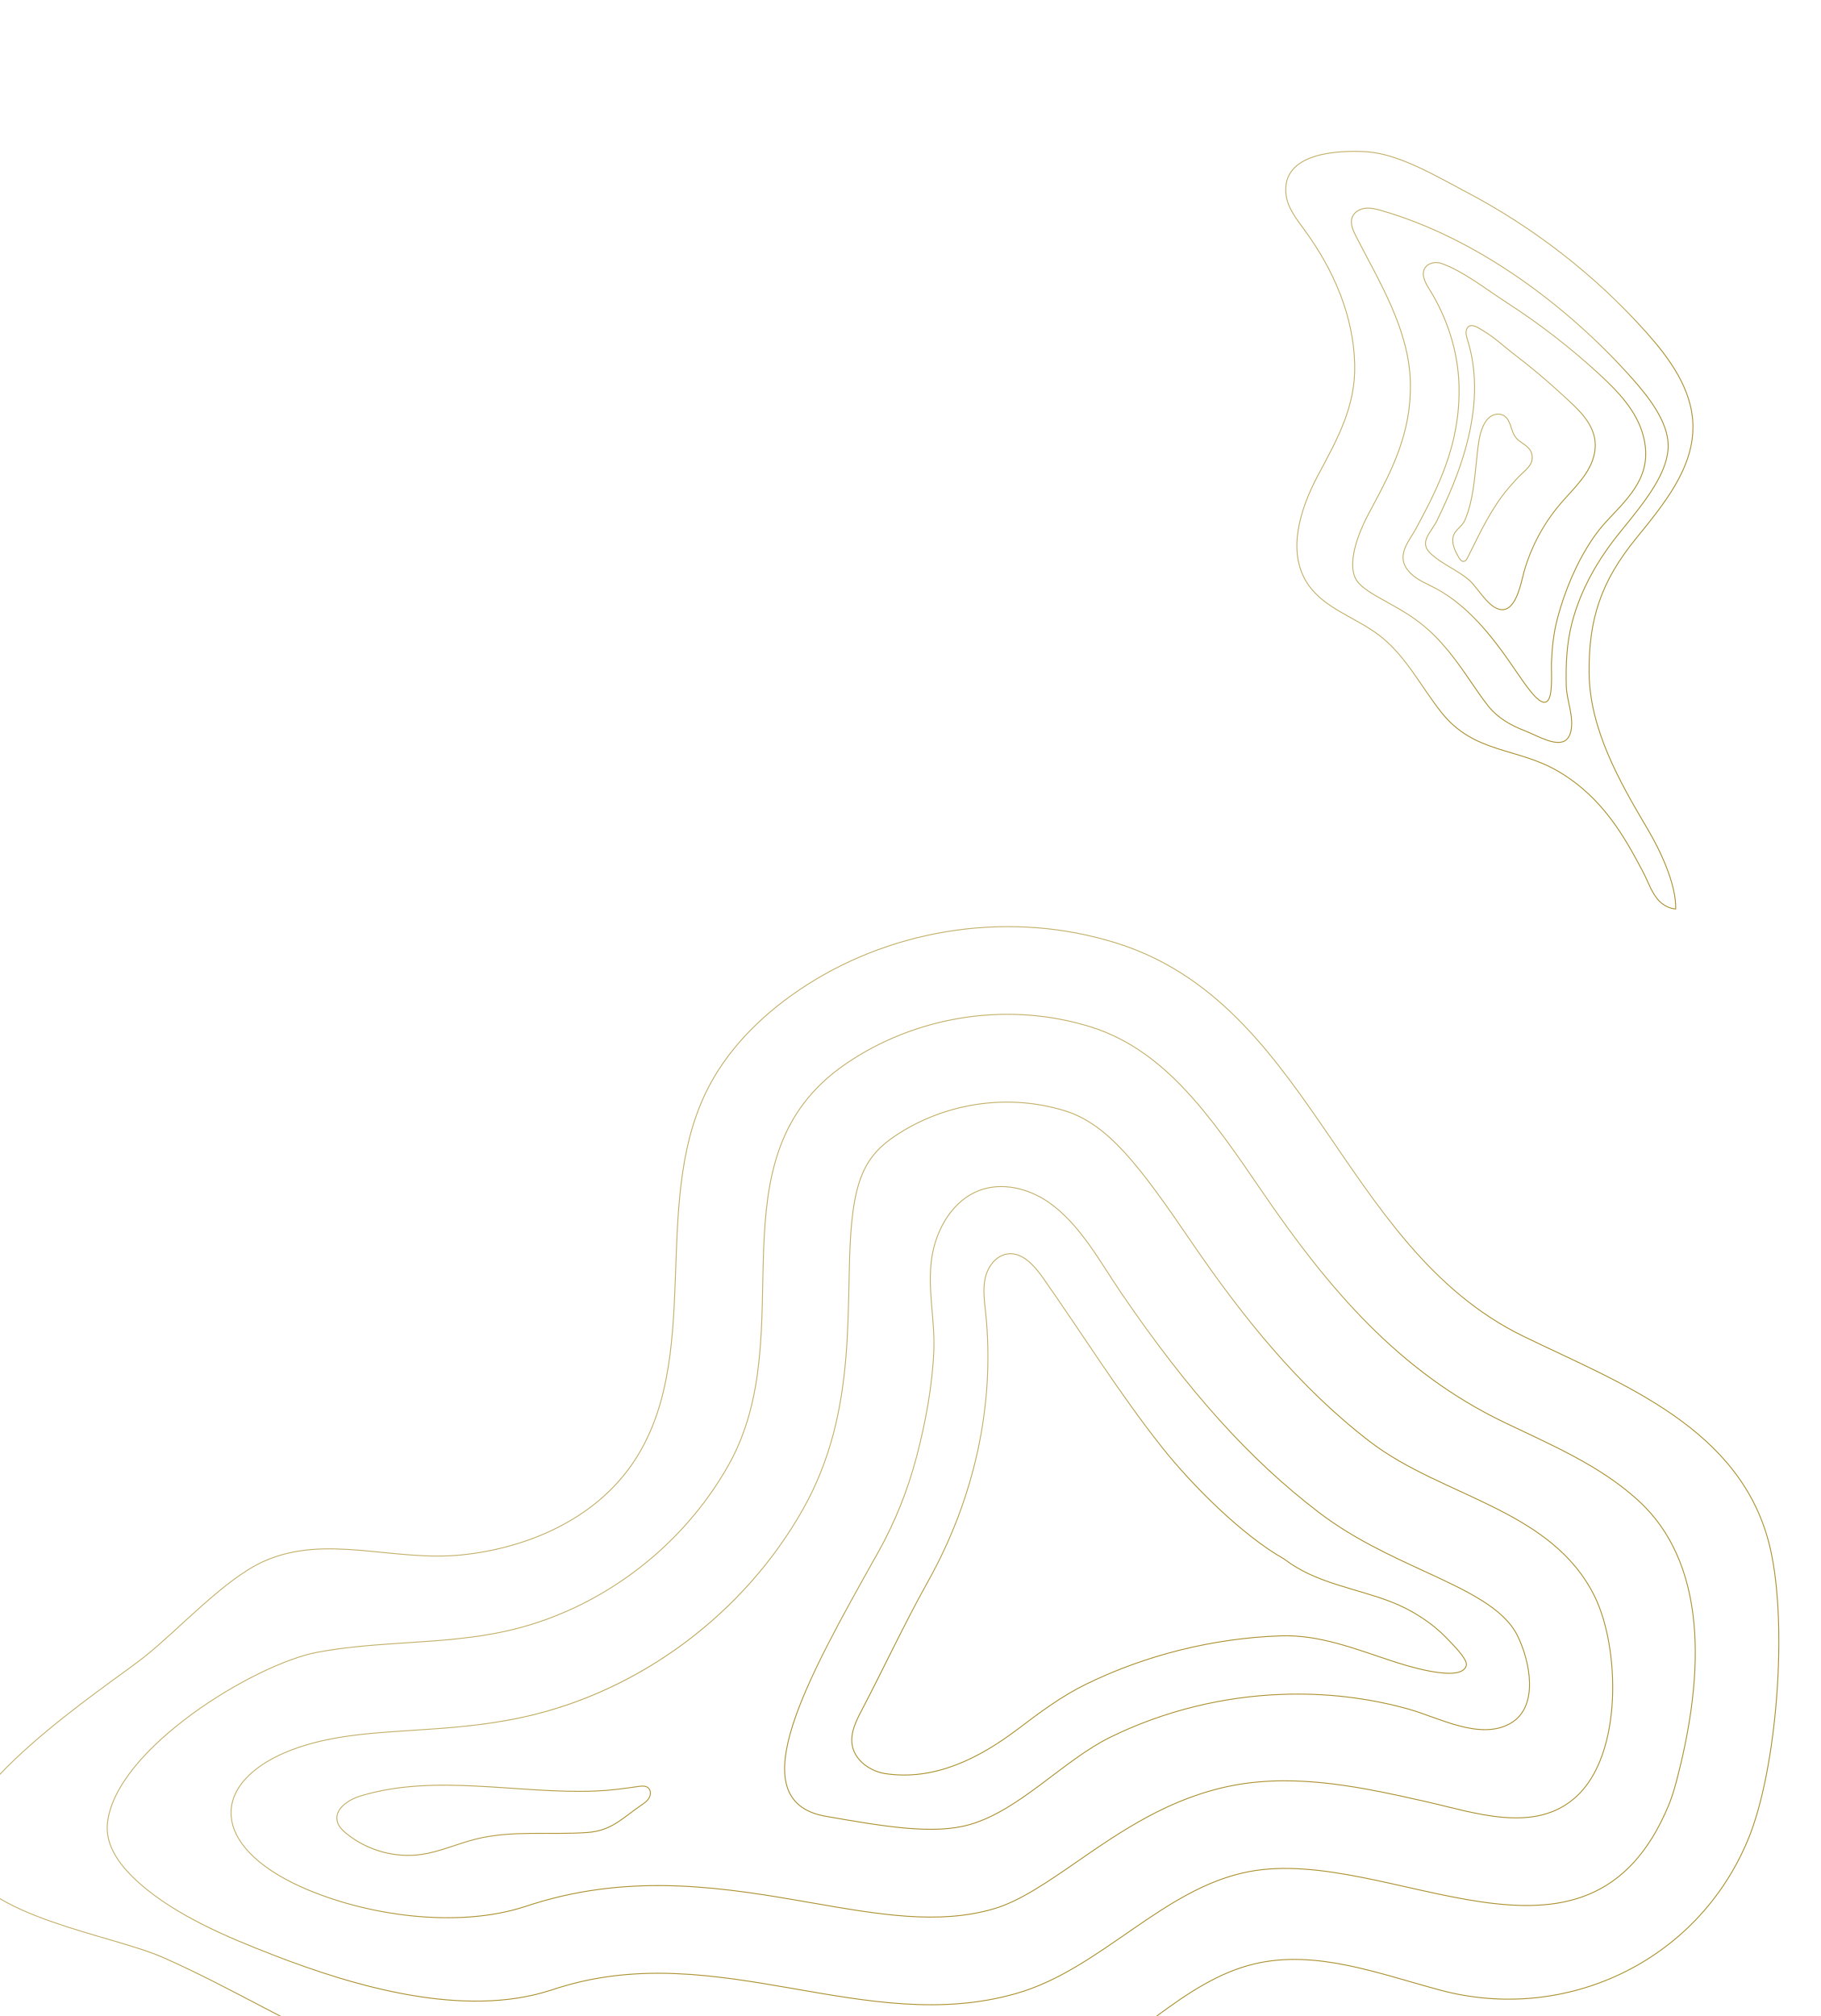
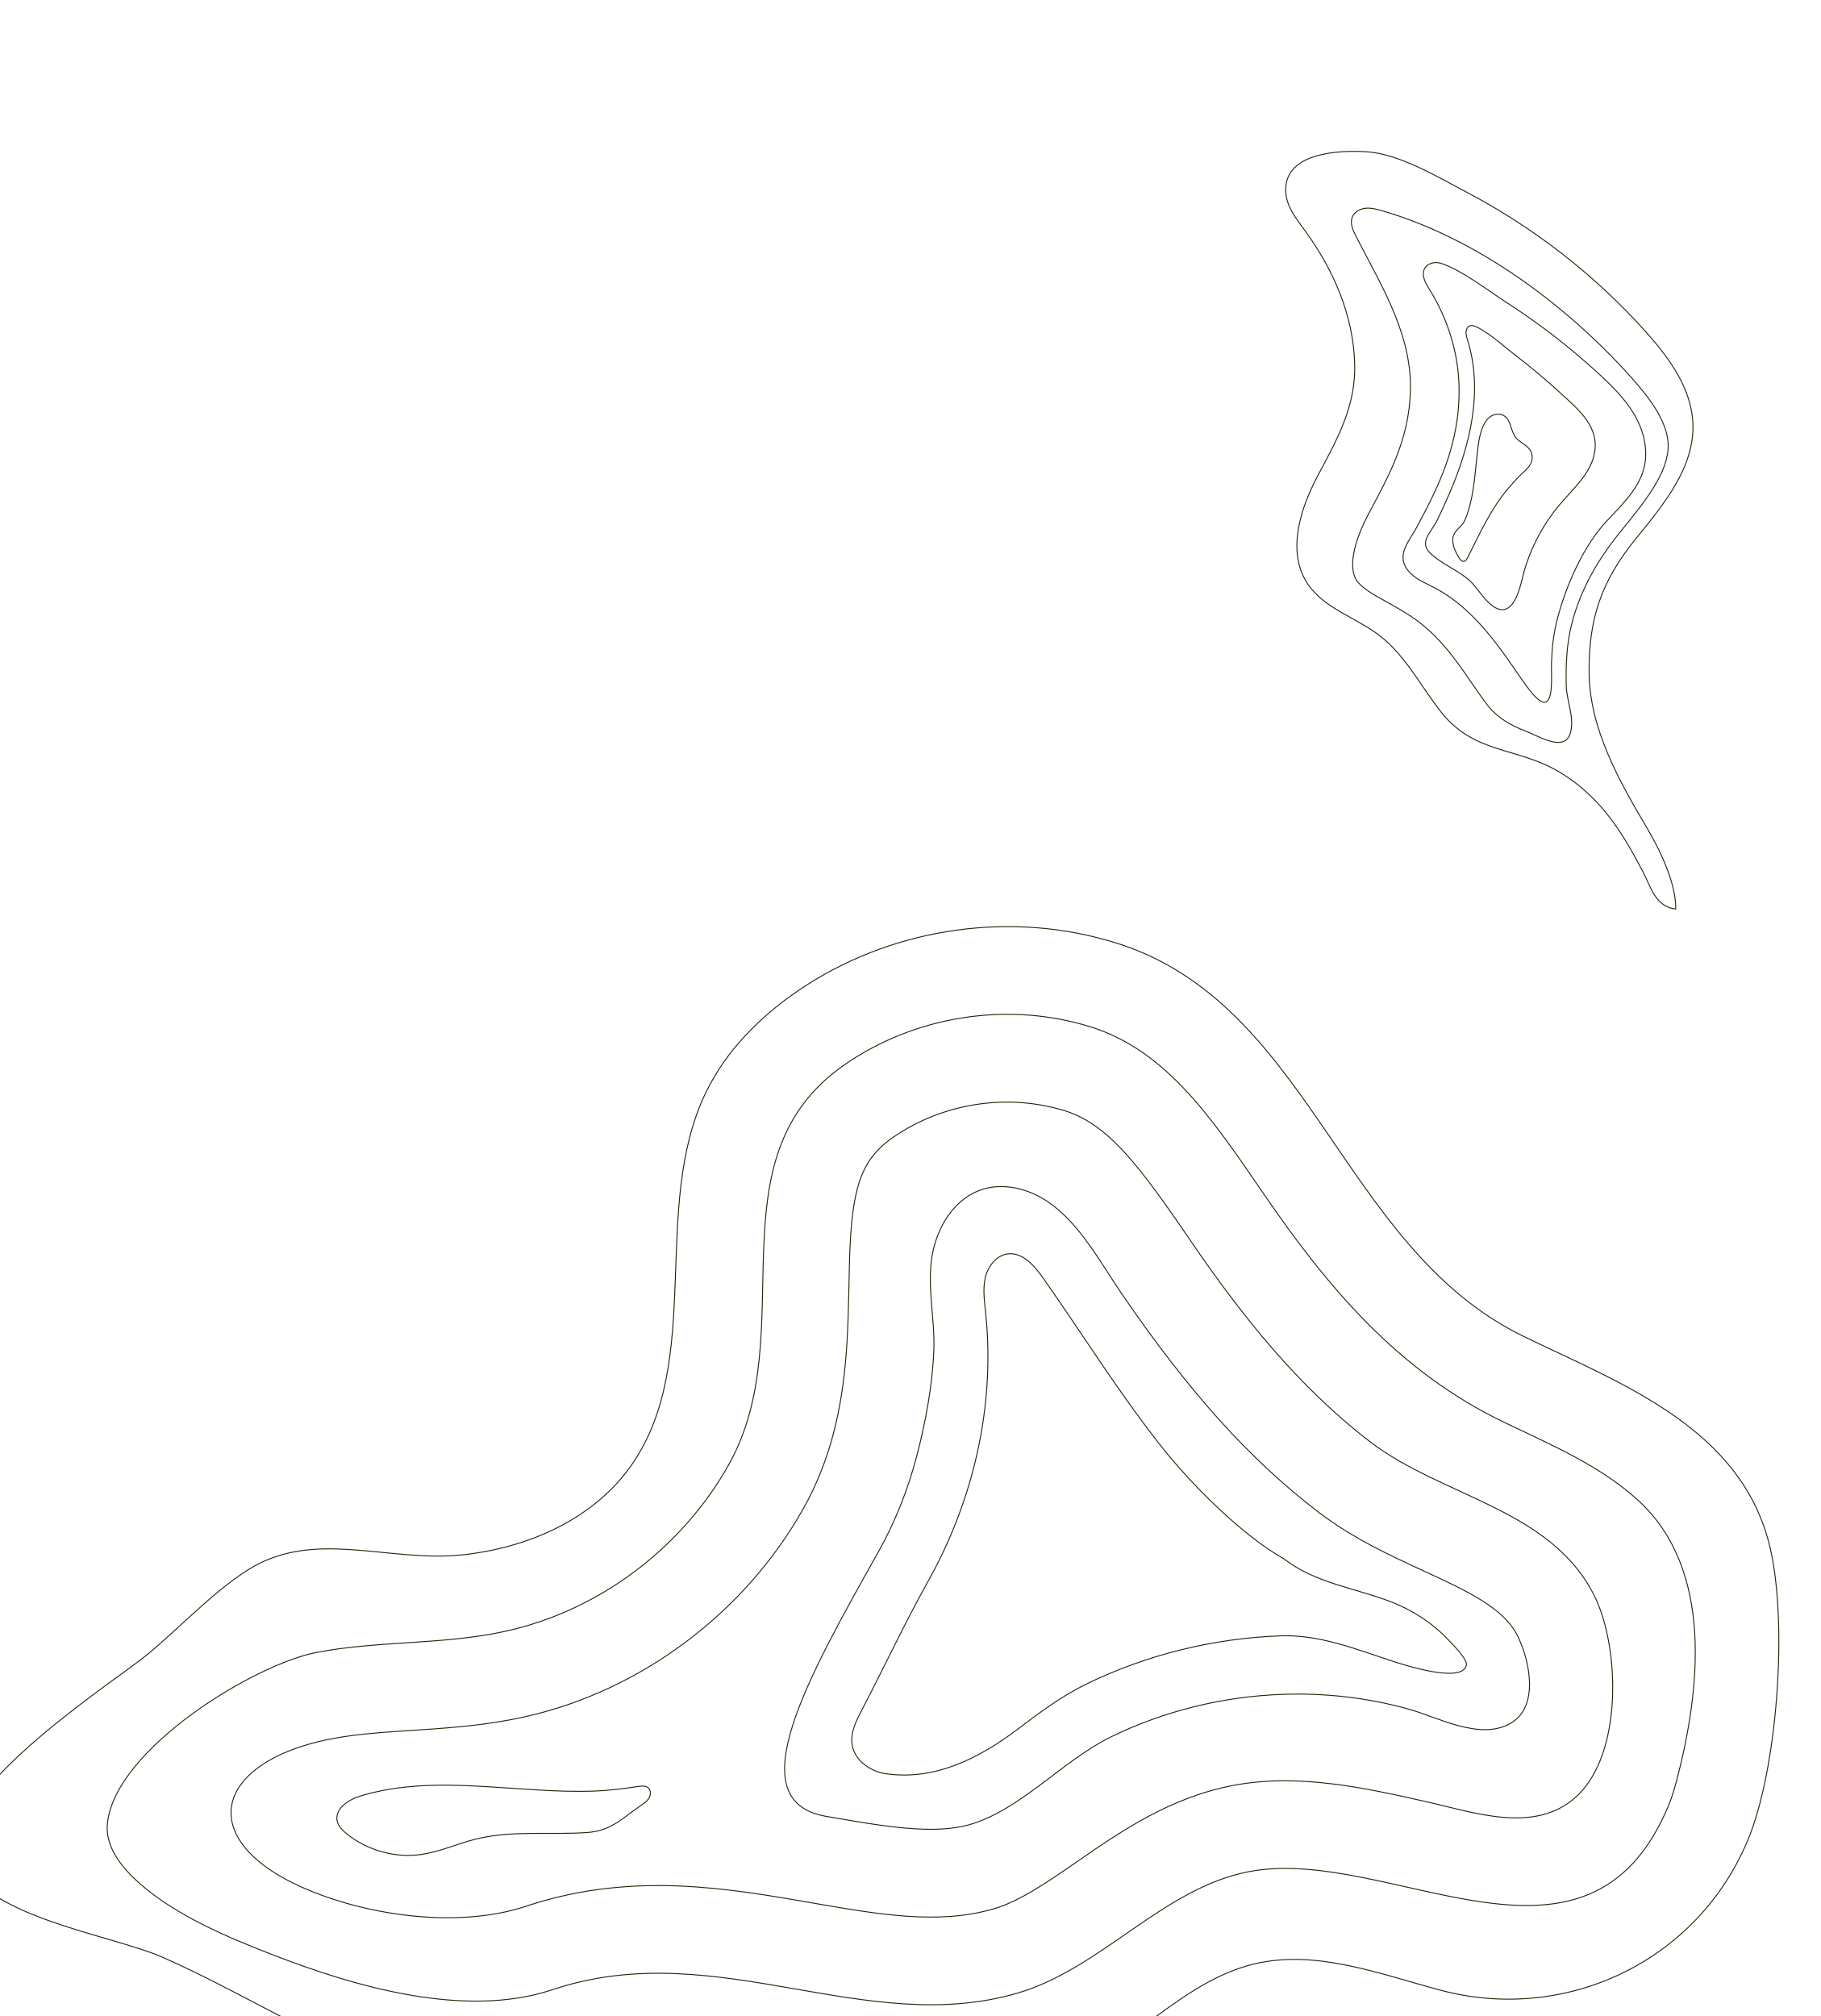
- <svg xmlns="http://www.w3.org/2000/svg" xmlns:xlink="http://www.w3.org/1999/xlink" width="1933.019" height="2141.039" viewBox="0 0 1933.019 2141.039" fill="none" version="1.1" id="svg39">
+ <svg xmlns="http://www.w3.org/2000/svg" width="1933.019" height="2141.039" viewBox="0 0 1933.019 2141.039" fill="none" version="1.1" id="svg39">
  <defs id="defs37">
    <linearGradient id="paint0_linear" x1="200.571" y1="442.075" x2="243.769" y2="282.393" gradientUnits="userSpaceOnUse" gradientTransform="translate(1437.635,63.22878)">
      <stop stop-color="#FDEAAD" stop-opacity="0.3" id="stop12" />
      <stop offset="1" stop-color="#FDEAAD" stop-opacity="0.8" id="stop14" />
    </linearGradient>
    <linearGradient id="paint1_linear" x1="200.571" y1="442.075" x2="243.769" y2="282.393" gradientUnits="userSpaceOnUse" gradientTransform="translate(1437.635,63.22878)">
      <stop stop-color="#FDEAAD" stop-opacity="0.3" id="stop17" />
      <stop offset="1" stop-color="#FDEAAD" stop-opacity="0.8" id="stop19" />
    </linearGradient>
    <linearGradient id="paint2_linear" x1="200.571" y1="442.075" x2="243.769" y2="282.393" gradientUnits="userSpaceOnUse" gradientTransform="translate(1437.635,63.22878)">
      <stop stop-color="#FDEAAD" stop-opacity="0.3" id="stop22" />
      <stop offset="1" stop-color="#FDEAAD" stop-opacity="0.8" id="stop24" />
    </linearGradient>
    <linearGradient id="paint3_linear" x1="200.571" y1="442.075" x2="243.769" y2="282.393" gradientUnits="userSpaceOnUse" gradientTransform="translate(1437.635,63.22878)">
      <stop stop-color="#FDEAAD" stop-opacity="0.3" id="stop27" />
      <stop offset="1" stop-color="#FDEAAD" stop-opacity="0.8" id="stop29" />
    </linearGradient>
    <linearGradient id="paint4_linear" x1="200.571" y1="442.075" x2="243.769" y2="282.393" gradientUnits="userSpaceOnUse" gradientTransform="translate(1437.635,63.22878)">
      <stop stop-color="#FDEAAD" stop-opacity="0.3" id="stop32" />
      <stop offset="1" stop-color="#FDEAAD" stop-opacity="0.8" id="stop34" />
    </linearGradient>
    <linearGradient id="paint0_linear-3" x1="525.905" y1="861.042" x2="612.183" y2="1007.74" gradientUnits="userSpaceOnUse">
      <stop stop-color="#FDEAAD" stop-opacity="0.3" id="stop14-9" />
      <stop offset="1" stop-color="#FDEAAD" stop-opacity="0.8" id="stop16" />
    </linearGradient>
    <linearGradient id="paint0_linear-7" x1="525.905" y1="860.64" x2="612.183" y2="1007.34" gradientUnits="userSpaceOnUse">
      <stop stop-color="#997800" stop-opacity="0.58" id="stop14-1" />
      <stop offset="1" stop-color="#997800" stop-opacity="0.8" id="stop16-8" />
    </linearGradient>
-     <linearGradient xlink:href="#paint0_linear-7" id="linearGradient80" gradientUnits="userSpaceOnUse" x1="525.905" y1="860.64" x2="612.183" y2="1007.34" gradientTransform="translate(-43.99115,983.0936)" />
-     <linearGradient xlink:href="#paint0_linear-7" id="linearGradient82" gradientUnits="userSpaceOnUse" x1="525.905" y1="860.64" x2="612.183" y2="1007.34" gradientTransform="translate(-43.99115,983.0936)" />
-     <linearGradient xlink:href="#paint0_linear-7" id="linearGradient84" gradientUnits="userSpaceOnUse" x1="525.905" y1="860.64" x2="612.183" y2="1007.34" gradientTransform="translate(-43.99115,983.0936)" />
-     <linearGradient xlink:href="#paint0_linear-7" id="linearGradient86" gradientUnits="userSpaceOnUse" x1="525.905" y1="860.64" x2="612.183" y2="1007.34" gradientTransform="translate(-43.99115,983.0936)" />
-     <linearGradient xlink:href="#paint0_linear-7" id="linearGradient88" gradientUnits="userSpaceOnUse" x1="525.905" y1="860.64" x2="612.183" y2="1007.34" gradientTransform="translate(-43.99115,983.0936)" />
-     <linearGradient xlink:href="#paint0_linear-7" id="linearGradient90" gradientUnits="userSpaceOnUse" x1="525.905" y1="860.64" x2="612.183" y2="1007.34" gradientTransform="translate(-43.99115,983.0936)" />
    <linearGradient id="paint0_linear-5" x1="118.13" y1="560.199" x2="174.099" y2="592.962" gradientUnits="userSpaceOnUse">
      <stop stop-color="#997800" stop-opacity="0.58" id="stop12-0" />
      <stop offset="1" stop-color="#997800" stop-opacity="0.8" id="stop14-7" />
    </linearGradient>
-     <linearGradient xlink:href="#paint0_linear-5" id="linearGradient132" gradientUnits="userSpaceOnUse" x1="118.13" y1="560.199" x2="174.099" y2="592.962" gradientTransform="translate(1364.725,159.4788)" />
-     <linearGradient xlink:href="#paint0_linear-5" id="linearGradient134" gradientUnits="userSpaceOnUse" x1="118.13" y1="560.199" x2="174.099" y2="592.962" gradientTransform="translate(1364.725,159.4788)" />
-     <linearGradient xlink:href="#paint0_linear-5" id="linearGradient136" gradientUnits="userSpaceOnUse" x1="118.13" y1="560.199" x2="174.099" y2="592.962" gradientTransform="translate(1364.725,159.4788)" />
-     <linearGradient xlink:href="#paint0_linear-5" id="linearGradient138" gradientUnits="userSpaceOnUse" x1="118.13" y1="560.199" x2="174.099" y2="592.962" gradientTransform="translate(1364.725,159.4788)" />
-     <linearGradient xlink:href="#paint0_linear-5" id="linearGradient140" gradientUnits="userSpaceOnUse" x1="118.13" y1="560.199" x2="174.099" y2="592.962" gradientTransform="translate(1364.725,159.4788)" />
  </defs>
-   <path d="m 613.31,2202.394 c 2.203,-0.69 4.362,-1.45 6.565,-2.14 79.073,-24.83 145.187,-29 227.461,-10.55 92.423,20.7 190.763,50.87 278.913,15.77 73.99,-29.5 128.47,-101.33 205.79,-119.75 65.65,-15.63 132.92,10.64 198.15,28.04 131.22,34.89 271.69,-29.25 326.04,-159.873 30.78,-73.98 42.53,-227.098 23.75,-309.127 -29.38,-128.424 -158.84,-175.254 -262.23,-225.592 -196.8,-95.832 -226.33,-361.699 -443.1,-420.823 -109.87,-30.997 -232.658,-10.75 -327.349,53.973 -40.299,27.558 -76.148,63.409 -97.614,107.752 -59.241,122.08 -1.584,284.217 -78.75,395.422 -40.502,58.33 -111.2,88.794 -180.99,95.888 -72.519,7.378 -143.896,-22.709 -209.646,6.724 -42.109,18.827 -90.109,72.279 -127.002,101.539 -39.428,31.206 -218.038,146.856 -194.089,213.819 22.437,62.628 158.456,80.928 213.937,105.398 148.38,65.44 280.616,175.65 440.164,123.53 z" stroke="url(#paint0_linear)" stroke-miterlimit="10" id="path2-7" style="stroke:url(#linearGradient80)" />
-   <path d="m 114.114,1936.109 c 8.511,-78.897 156.224,-168.866 222.892,-181.38 65.807,-12.363 133.938,-7.874 199.378,-22.203 98.754,-21.59 187.336,-87.592 237.444,-176.896 79.511,-141.714 -22.032,-325.797 124.487,-425.873 73.034,-49.907 167.214,-65.407 251.914,-41.532 l 0.71,0.193 c 84.01,22.913 133.42,95.148 190.57,178.824 69.15,101.174 144.13,189.585 255.46,243.119 49.96,24.054 102.22,45.9 143.22,83.598 79.69,73.413 65.52,201.158 40.12,297.652 -3.37,12.789 -6.44,21.091 -8.36,25.777 -86.54,207.756 -296.49,41.861 -445.58,70.316 -91.47,17.46 -157.09,103.5 -246.64,129.27 -161.216,46.45 -316.95,-59.22 -486.808,-5.86 -2.486,0.8 -5.09,1.57 -7.725,2.46 -92.486,30.18 -208.952,-3.84 -295.901,-37.65 -47.688,-18.55 -101.764,-41.15 -140.912,-75.57 -27.08,-23.864 -36.323,-44.92 -34.269,-64.245 z" stroke="url(#paint1_linear)" stroke-miterlimit="10" id="path4-7" style="stroke:url(#linearGradient82)" />
-   <path d="m 245.492,1929.08 c -2.929,-35.68 35.483,-69.029 108.078,-82.695 25.797,-4.869 53.898,-6.729 83.659,-8.652 38.002,-2.506 77.218,-5.067 118.319,-14.065 123.686,-27.017 234.98,-109.928 297.723,-221.786 13.564,-24.166 24.254,-50.855 31.746,-79.316 14.431,-54.822 15.502,-109.297 16.509,-157.29 0.743,-38.347 1.494,-74.567 8.844,-102.489 6.591,-25.039 17.845,-41.147 38.87,-55.492 51.159,-34.958 117.149,-45.855 176.489,-29.091 l 1.47,0.402 c 49.28,13.442 83.32,60.311 139.15,142.019 53.51,78.306 113.6,153.195 188.91,210.807 76.69,58.63 192.21,71.026 238.1,163.859 26.64,53.86 30.35,167.69 -19.67,212.996 -43.9,39.77 -107.53,16.751 -160.08,4.927 -63.06,-14.174 -134.58,-30.27 -204.08,-17.05 -67.2,12.822 -119.48,48.952 -165.52,80.8 -31.52,21.78 -61.26,42.37 -89.15,50.4 -58.53,16.86 -121.002,6 -193.381,-6.6 -87.849,-15.27 -187.42,-32.58 -295.484,1.33 -2.62,0.83 -5.522,1.78 -8.559,2.75 -71.841,23.53 -169.78,9.62 -237.626,-20.92 -48.345,-21.809 -72.216,-48.979 -74.317,-74.844 z" stroke="url(#paint2_linear)" stroke-miterlimit="10" id="path6-9" style="stroke:url(#linearGradient84)" />
-   <path d="m 932.788,1648.091 c 17.485,-31.142 31.141,-65.259 40.661,-101.406 9.46,-35.967 16.75,-75.425 18.22,-112.674 1.3,-32.532 -7.19,-66.06 -2.08,-98.904 4.73,-30.243 22.32,-60.327 50.57,-70.9 24.1,-9 51.94,-2.179 73.22,12.506 33.49,23.036 55.12,64.009 77.78,97.22 71.48,104.576 135.98,176.163 209.09,232.078 35.91,27.495 75.76,45.828 110.92,62.046 45.92,21.151 85.59,39.436 100.29,69.058 13.09,26.353 23.48,75.459 -7.46,93.149 -32.36,18.525 -76.72,-6.444 -108.28,-15.183 -43.5,-12.122 -88.72,-17.248 -133.76,-15.63 -63,2.188 -125.67,17.529 -182.53,45.333 -50.26,24.585 -96.12,77.591 -149.57,92.938 -38.63,11.151 -91.671,1.897 -153.052,-8.796 -93.014,-16.295 -19.487,-146.32 55.981,-280.835 z" stroke="url(#paint3_linear)" stroke-miterlimit="10" id="path8-8" style="stroke:url(#linearGradient86)" />
-   <path d="m 905.98,1857.467 c -0.494,-1.486 -0.853,-3 -1.079,-4.542 -1.965,-12.699 4.134,-25.065 10.081,-36.379 23.445,-44.898 44.977,-91.155 69.547,-135.294 l 1.22,-2.241 c 48.27,-86.395 71.4,-186.53 60.86,-285.684 -1.28,-12.19 -3.06,-24.645 -0.24,-36.554 2.82,-11.909 11.52,-23.372 23.47,-25.069 16.01,-2.261 28.82,12.688 38.19,26.055 41.78,59.47 80.91,122.529 125.98,179.356 31.97,40.32 84.89,93.239 129.59,118.56 34.08,26.092 75.1,30.588 113.81,45.584 22.24,8.641 43.49,22.226 60.05,39.741 4.1,4.337 21.32,21.005 19.69,27.702 -4.97,19.819 -68.25,-1.174 -80.06,-5.038 -38.19,-12.606 -76.27,-27.818 -117.16,-26.356 -71.68,2.523 -143.22,20.337 -206.82,51.45 -26.48,12.985 -49.73,30.519 -72.23,47.553 -40.63,30.748 -88.21,55.227 -140.84,47.307 -14.736,-2.346 -29.498,-12.035 -34.059,-26.151 z" stroke="url(#paint4_linear)" stroke-miterlimit="10" id="path10-0" style="stroke:url(#linearGradient88)" />
-   <path d="m 447.87,1969.413 c 19.591,-2.894 37.943,-11.403 57.21,-16.188 38.565,-9.689 79.084,-4.236 118.69,-7.077 25.495,-1.799 37.103,-15.173 56.542,-28.534 3.235,-2.207 6.662,-4.425 8.747,-7.783 2.084,-3.357 2.373,-8.298 -0.529,-10.956 -2.74,-2.549 -6.952,-2.153 -10.632,-1.612 -15.258,2.274 -30.184,4.252 -45.636,4.864 -83.302,3.215 -168.98,-18.867 -248.956,5.077 -13.093,3.894 -28.569,13.96 -25.092,27.394 1.349,5.195 5.413,9.199 9.517,12.571 22.217,18.095 51.999,26.411 80.139,22.244 z" stroke="url(#paint5_linear)" stroke-miterlimit="10" id="path12" style="stroke:url(#linearGradient90)" />
-   <path d="m 1779.521,965.354 c -6.051,-0.417 -12.209,-3.335 -16.828,-7.776 -8.671,-8.322 -12.426,-21.292 -17.944,-31.671 -18.443,-34.685 -41.372,-77.781 -88.994,-106.153 -44.469,-26.487 -89.904,-18.72 -125.244,-63.358 -21.717,-27.435 -37.788,-60.132 -65.54,-81.44 -25.031,-19.225 -58.653,-28.54 -76.202,-54.722 -22.579,-33.739 -8.342,-79.359 10.728,-115.192 20.573,-38.619 40.234,-73.165 39.103,-118.187 -1.301,-51.921 -22.505,-100.245 -52.731,-141.81 -8.732,-12.031 -18.758,-24.256 -20.265,-39.058 -4.557,-44.04 55.549,-46.586 85.058,-44.861 34.983,2.079 75.331,26.449 105.801,42.452 72.183,37.864 137.616,88.672 191.919,149.517 24.758,27.757 48.24,60.238 49.396,97.412 1.479,46.399 -31.453,85.711 -60.711,121.729 -36.722,45.233 -50.125,85.103 -49.536,142.557 0.651,59.536 32.08,114.944 61.536,164.687 13.674,23.038 30.954,58.785 30.455,85.874 z" stroke="url(#paint0_linear)" stroke-miterlimit="10" id="path2" style="stroke:url(#linearGradient132)" />
-   <path d="m 1663.676,785.348 c -9.844,9.103 -31.083,-4.121 -44.292,-9.197 -14.795,-5.692 -28.895,-13.606 -38.906,-26.233 -6.068,-7.65 -11.9,-16.174 -18.045,-25.159 -14.444,-21.117 -30.791,-45.034 -54.983,-63.657 -11.575,-8.921 -23.909,-15.731 -34.763,-21.765 -13.66,-7.575 -26.551,-14.755 -31.995,-22.861 -8.714,-13.028 -3.885,-39.697 12.959,-71.344 l 2.849,-5.332 c 20.959,-39.233 42.588,-79.788 41.212,-133.981 -1.427,-56.085 -32.945,-106.417 -57.736,-154.898 -3.321,-6.468 -6.708,-14.081 -3.767,-20.795 2.298,-5.261 8.108,-8.352 13.813,-8.968 5.726,-0.579 11.435,0.872 16.981,2.466 100.852,29.035 196.785,100.36 265.887,177.882 17.556,19.675 37.801,45.491 38.59,70.363 0.947,29.263 -24.417,60.483 -48.941,90.679 l -2.214,2.75 c -23.256,28.63 -41.852,60.742 -51.084,96.64 -5.576,21.678 -6.573,44.126 -5.971,66.443 0.417,15.477 8.287,32.439 4.927,48.114 -0.928,4.13 -2.484,6.995 -4.52,8.853 z" stroke="url(#paint1_linear)" stroke-miterlimit="10" id="path4" style="stroke:url(#linearGradient134)" />
-   <path d="m 1643.359,744.399 c -3.251,3.345 -8.877,1.354 -18.601,-10.946 -5.345,-6.734 -10.784,-14.746 -16.594,-23.233 -23.997,-35.092 -51.141,-70.347 -90.442,-88.865 -9.542,-4.521 -19.451,-9.768 -24.839,-18.892 -8.888,-15.046 4.442,-29.057 11.257,-41.889 21.94,-41.127 46.797,-87.724 45.247,-150.883 -0.888,-35.85 -12.346,-71.837 -31.304,-102.186 -4.259,-6.817 -9.052,-15.248 -5.233,-22.319 3.25,-6.005 11.575,-7.633 18.002,-5.362 23.007,8.07 47.953,27.836 68.604,41.151 35.258,22.712 68.532,48.486 99.395,76.924 19.767,18.208 39.227,38.712 46.127,64.704 10.929,41.07 -13.321,63.767 -38.378,90.377 -25.437,26.976 -43.861,69.68 -53.04,105.154 -3.812,14.802 -5.383,29.992 -5.973,45.259 -0.383,10.567 1.787,34.841 -4.228,41.006 z" stroke="url(#paint2_linear)" stroke-miterlimit="10" id="path6" style="stroke:url(#linearGradient136)" />
-   <path d="m 1599.551,646.684 c -1.403,0.559 -2.896,0.875 -4.544,0.836 -13.532,-0.407 -25.441,-23.029 -34.398,-30.991 -12.731,-11.361 -29.879,-17.376 -41.991,-29.29 -11.99,-11.786 1.316,-21.892 7.333,-34.314 4.619,-9.452 9.042,-18.989 13.189,-28.662 21.891,-50.904 36.201,-108.489 19.365,-163.017 -1.196,-3.796 -2.487,-7.932 -0.996,-11.597 3.445,-8.58 13.8,-0.585 18.278,2.066 11.592,6.891 21.283,16.303 31.95,24.414 17.472,13.27 34.305,27.399 50.435,42.276 18.312,16.876 40.357,34.762 35.091,62.814 -4.056,21.495 -21.885,37.105 -36.099,53.694 -17.923,20.935 -31.253,45.836 -38.768,72.372 -2.654,9.702 -6.994,34.563 -18.845,39.399 z" stroke="url(#paint3_linear)" stroke-miterlimit="10" id="path8" style="stroke:url(#linearGradient138)" />
-   <path d="m 1559.458,590.339 c -0.29,0.61 -0.617,1.241 -0.929,1.814 -0.891,1.793 -2.131,3.836 -4.128,4.047 -2.225,0.243 -3.92,-1.937 -5.085,-3.879 -3.308,-5.589 -6.352,-11.576 -6.574,-18.05 -0.37,-11.021 9.146,-13.235 12.909,-21.948 8.7,-20.27 10.046,-42.968 12.486,-64.619 1.501,-13.425 2.876,-46.535 22.2,-47.879 3.984,-0.267 8.057,1.679 10.354,4.992 5.199,7.508 3.979,16.19 11.92,22.813 3.88,3.24 8.718,5.487 11.689,9.545 2.763,3.783 3.538,8.906 2.091,13.333 -2.12,6.342 -10.588,12.437 -15.16,17.428 -3.128,3.472 -6.278,6.907 -9.253,10.389 -18.366,21.535 -29.895,46.829 -42.52,72.014 z" stroke="url(#paint4_linear)" stroke-miterlimit="10" id="path10" style="stroke:url(#linearGradient140)" />
+   <path d="m 613.31,2202.394 c 2.203,-0.69 4.362,-1.45 6.565,-2.14 79.073,-24.83 145.187,-29 227.461,-10.55 92.423,20.7 190.763,50.87 278.913,15.77 73.99,-29.5 128.47,-101.33 205.79,-119.75 65.65,-15.63 132.92,10.64 198.15,28.04 131.22,34.89 271.69,-29.25 326.04,-159.873 30.78,-73.98 42.53,-227.098 23.75,-309.127 -29.38,-128.424 -158.84,-175.254 -262.23,-225.592 -196.8,-95.832 -226.33,-361.699 -443.1,-420.823 -109.87,-30.997 -232.658,-10.75 -327.349,53.973 -40.299,27.558 -76.148,63.409 -97.614,107.752 -59.241,122.08 -1.584,284.217 -78.75,395.422 -40.502,58.33 -111.2,88.794 -180.99,95.888 -72.519,7.378 -143.896,-22.709 -209.646,6.724 -42.109,18.827 -90.109,72.279 -127.002,101.539 -39.428,31.206 -218.038,146.856 -194.089,213.819 22.437,62.628 158.456,80.928 213.937,105.398 148.38,65.44 280.616,175.65 440.164,123.53 z" stroke="url(#paint0_linear)" stroke-miterlimit="10" id="path2-7" style="stroke:#29220a;stroke-opacity:1" />
+   <path d="m 114.114,1936.109 c 8.511,-78.897 156.224,-168.866 222.892,-181.38 65.807,-12.363 133.938,-7.874 199.378,-22.203 98.754,-21.59 187.336,-87.592 237.444,-176.896 79.511,-141.714 -22.032,-325.797 124.487,-425.873 73.034,-49.907 167.214,-65.407 251.914,-41.532 l 0.71,0.193 c 84.01,22.913 133.42,95.148 190.57,178.824 69.15,101.174 144.13,189.585 255.46,243.119 49.96,24.054 102.22,45.9 143.22,83.598 79.69,73.413 65.52,201.158 40.12,297.652 -3.37,12.789 -6.44,21.091 -8.36,25.777 -86.54,207.756 -296.49,41.861 -445.58,70.316 -91.47,17.46 -157.09,103.5 -246.64,129.27 -161.216,46.45 -316.95,-59.22 -486.808,-5.86 -2.486,0.8 -5.09,1.57 -7.725,2.46 -92.486,30.18 -208.952,-3.84 -295.901,-37.65 -47.688,-18.55 -101.764,-41.15 -140.912,-75.57 -27.08,-23.864 -36.323,-44.92 -34.269,-64.245 z" stroke="url(#paint1_linear)" stroke-miterlimit="10" id="path4-7" style="stroke:#29220a;stroke-opacity:1" />
+   <path d="m 245.492,1929.08 c -2.929,-35.68 35.483,-69.029 108.078,-82.695 25.797,-4.869 53.898,-6.729 83.659,-8.652 38.002,-2.506 77.218,-5.067 118.319,-14.065 123.686,-27.017 234.98,-109.928 297.723,-221.786 13.564,-24.166 24.254,-50.855 31.746,-79.316 14.431,-54.822 15.502,-109.297 16.509,-157.29 0.743,-38.347 1.494,-74.567 8.844,-102.489 6.591,-25.039 17.845,-41.147 38.87,-55.492 51.159,-34.958 117.149,-45.855 176.489,-29.091 l 1.47,0.402 c 49.28,13.442 83.32,60.311 139.15,142.019 53.51,78.306 113.6,153.195 188.91,210.807 76.69,58.63 192.21,71.026 238.1,163.859 26.64,53.86 30.35,167.69 -19.67,212.996 -43.9,39.77 -107.53,16.751 -160.08,4.927 -63.06,-14.174 -134.58,-30.27 -204.08,-17.05 -67.2,12.822 -119.48,48.952 -165.52,80.8 -31.52,21.78 -61.26,42.37 -89.15,50.4 -58.53,16.86 -121.002,6 -193.381,-6.6 -87.849,-15.27 -187.42,-32.58 -295.484,1.33 -2.62,0.83 -5.522,1.78 -8.559,2.75 -71.841,23.53 -169.78,9.62 -237.626,-20.92 -48.345,-21.809 -72.216,-48.979 -74.317,-74.844 z" stroke="url(#paint2_linear)" stroke-miterlimit="10" id="path6-9" style="stroke:#29220a;stroke-opacity:1" />
+   <path d="m 932.788,1648.091 c 17.485,-31.142 31.141,-65.259 40.661,-101.406 9.46,-35.967 16.75,-75.425 18.22,-112.674 1.3,-32.532 -7.19,-66.06 -2.08,-98.904 4.73,-30.243 22.32,-60.327 50.57,-70.9 24.1,-9 51.94,-2.179 73.22,12.506 33.49,23.036 55.12,64.009 77.78,97.22 71.48,104.576 135.98,176.163 209.09,232.078 35.91,27.495 75.76,45.828 110.92,62.046 45.92,21.151 85.59,39.436 100.29,69.058 13.09,26.353 23.48,75.459 -7.46,93.149 -32.36,18.525 -76.72,-6.444 -108.28,-15.183 -43.5,-12.122 -88.72,-17.248 -133.76,-15.63 -63,2.188 -125.67,17.529 -182.53,45.333 -50.26,24.585 -96.12,77.591 -149.57,92.938 -38.63,11.151 -91.671,1.897 -153.052,-8.796 -93.014,-16.295 -19.487,-146.32 55.981,-280.835 z" stroke="url(#paint3_linear)" stroke-miterlimit="10" id="path8-8" style="stroke:#29220a;stroke-opacity:1" />
+   <path d="m 905.98,1857.467 c -0.494,-1.486 -0.853,-3 -1.079,-4.542 -1.965,-12.699 4.134,-25.065 10.081,-36.379 23.445,-44.898 44.977,-91.155 69.547,-135.294 l 1.22,-2.241 c 48.27,-86.395 71.4,-186.53 60.86,-285.684 -1.28,-12.19 -3.06,-24.645 -0.24,-36.554 2.82,-11.909 11.52,-23.372 23.47,-25.069 16.01,-2.261 28.82,12.688 38.19,26.055 41.78,59.47 80.91,122.529 125.98,179.356 31.97,40.32 84.89,93.239 129.59,118.56 34.08,26.092 75.1,30.588 113.81,45.584 22.24,8.641 43.49,22.226 60.05,39.741 4.1,4.337 21.32,21.005 19.69,27.702 -4.97,19.819 -68.25,-1.174 -80.06,-5.038 -38.19,-12.606 -76.27,-27.818 -117.16,-26.356 -71.68,2.523 -143.22,20.337 -206.82,51.45 -26.48,12.985 -49.73,30.519 -72.23,47.553 -40.63,30.748 -88.21,55.227 -140.84,47.307 -14.736,-2.346 -29.498,-12.035 -34.059,-26.151 z" stroke="url(#paint4_linear)" stroke-miterlimit="10" id="path10-0" style="stroke:#29220a;stroke-opacity:1" />
+   <path d="m 447.87,1969.413 c 19.591,-2.894 37.943,-11.403 57.21,-16.188 38.565,-9.689 79.084,-4.236 118.69,-7.077 25.495,-1.799 37.103,-15.173 56.542,-28.534 3.235,-2.207 6.662,-4.425 8.747,-7.783 2.084,-3.357 2.373,-8.298 -0.529,-10.956 -2.74,-2.549 -6.952,-2.153 -10.632,-1.612 -15.258,2.274 -30.184,4.252 -45.636,4.864 -83.302,3.215 -168.98,-18.867 -248.956,5.077 -13.093,3.894 -28.569,13.96 -25.092,27.394 1.349,5.195 5.413,9.199 9.517,12.571 22.217,18.095 51.999,26.411 80.139,22.244 z" stroke="url(#paint5_linear)" stroke-miterlimit="10" id="path12" style="stroke:#29220a;stroke-opacity:1" />
+   <path d="m 1779.521,965.354 c -6.051,-0.417 -12.209,-3.335 -16.828,-7.776 -8.671,-8.322 -12.426,-21.292 -17.944,-31.671 -18.443,-34.685 -41.372,-77.781 -88.994,-106.153 -44.469,-26.487 -89.904,-18.72 -125.244,-63.358 -21.717,-27.435 -37.788,-60.132 -65.54,-81.44 -25.031,-19.225 -58.653,-28.54 -76.202,-54.722 -22.579,-33.739 -8.342,-79.359 10.728,-115.192 20.573,-38.619 40.234,-73.165 39.103,-118.187 -1.301,-51.921 -22.505,-100.245 -52.731,-141.81 -8.732,-12.031 -18.758,-24.256 -20.265,-39.058 -4.557,-44.04 55.549,-46.586 85.058,-44.861 34.983,2.079 75.331,26.449 105.801,42.452 72.183,37.864 137.616,88.672 191.919,149.517 24.758,27.757 48.24,60.238 49.396,97.412 1.479,46.399 -31.453,85.711 -60.711,121.729 -36.722,45.233 -50.125,85.103 -49.536,142.557 0.651,59.536 32.08,114.944 61.536,164.687 13.674,23.038 30.954,58.785 30.455,85.874 z" stroke="url(#paint0_linear)" stroke-miterlimit="10" id="path2" style="stroke:#29220a;stroke-opacity:1" />
+   <path d="m 1663.676,785.348 c -9.844,9.103 -31.083,-4.121 -44.292,-9.197 -14.795,-5.692 -28.895,-13.606 -38.906,-26.233 -6.068,-7.65 -11.9,-16.174 -18.045,-25.159 -14.444,-21.117 -30.791,-45.034 -54.983,-63.657 -11.575,-8.921 -23.909,-15.731 -34.763,-21.765 -13.66,-7.575 -26.551,-14.755 -31.995,-22.861 -8.714,-13.028 -3.885,-39.697 12.959,-71.344 l 2.849,-5.332 c 20.959,-39.233 42.588,-79.788 41.212,-133.981 -1.427,-56.085 -32.945,-106.417 -57.736,-154.898 -3.321,-6.468 -6.708,-14.081 -3.767,-20.795 2.298,-5.261 8.108,-8.352 13.813,-8.968 5.726,-0.579 11.435,0.872 16.981,2.466 100.852,29.035 196.785,100.36 265.887,177.882 17.556,19.675 37.801,45.491 38.59,70.363 0.947,29.263 -24.417,60.483 -48.941,90.679 l -2.214,2.75 c -23.256,28.63 -41.852,60.742 -51.084,96.64 -5.576,21.678 -6.573,44.126 -5.971,66.443 0.417,15.477 8.287,32.439 4.927,48.114 -0.928,4.13 -2.484,6.995 -4.52,8.853 z" stroke="url(#paint1_linear)" stroke-miterlimit="10" id="path4" style="stroke:#29220a;stroke-opacity:1" />
+   <path d="m 1643.359,744.399 c -3.251,3.345 -8.877,1.354 -18.601,-10.946 -5.345,-6.734 -10.784,-14.746 -16.594,-23.233 -23.997,-35.092 -51.141,-70.347 -90.442,-88.865 -9.542,-4.521 -19.451,-9.768 -24.839,-18.892 -8.888,-15.046 4.442,-29.057 11.257,-41.889 21.94,-41.127 46.797,-87.724 45.247,-150.883 -0.888,-35.85 -12.346,-71.837 -31.304,-102.186 -4.259,-6.817 -9.052,-15.248 -5.233,-22.319 3.25,-6.005 11.575,-7.633 18.002,-5.362 23.007,8.07 47.953,27.836 68.604,41.151 35.258,22.712 68.532,48.486 99.395,76.924 19.767,18.208 39.227,38.712 46.127,64.704 10.929,41.07 -13.321,63.767 -38.378,90.377 -25.437,26.976 -43.861,69.68 -53.04,105.154 -3.812,14.802 -5.383,29.992 -5.973,45.259 -0.383,10.567 1.787,34.841 -4.228,41.006 z" stroke="url(#paint2_linear)" stroke-miterlimit="10" id="path6" style="stroke:#29220a;stroke-opacity:1" />
+   <path d="m 1599.551,646.684 c -1.403,0.559 -2.896,0.875 -4.544,0.836 -13.532,-0.407 -25.441,-23.029 -34.398,-30.991 -12.731,-11.361 -29.879,-17.376 -41.991,-29.29 -11.99,-11.786 1.316,-21.892 7.333,-34.314 4.619,-9.452 9.042,-18.989 13.189,-28.662 21.891,-50.904 36.201,-108.489 19.365,-163.017 -1.196,-3.796 -2.487,-7.932 -0.996,-11.597 3.445,-8.58 13.8,-0.585 18.278,2.066 11.592,6.891 21.283,16.303 31.95,24.414 17.472,13.27 34.305,27.399 50.435,42.276 18.312,16.876 40.357,34.762 35.091,62.814 -4.056,21.495 -21.885,37.105 -36.099,53.694 -17.923,20.935 -31.253,45.836 -38.768,72.372 -2.654,9.702 -6.994,34.563 -18.845,39.399 z" stroke="url(#paint3_linear)" stroke-miterlimit="10" id="path8" style="stroke:#29220a;stroke-opacity:1" />
+   <path d="m 1559.458,590.339 c -0.29,0.61 -0.617,1.241 -0.929,1.814 -0.891,1.793 -2.131,3.836 -4.128,4.047 -2.225,0.243 -3.92,-1.937 -5.085,-3.879 -3.308,-5.589 -6.352,-11.576 -6.574,-18.05 -0.37,-11.021 9.146,-13.235 12.909,-21.948 8.7,-20.27 10.046,-42.968 12.486,-64.619 1.501,-13.425 2.876,-46.535 22.2,-47.879 3.984,-0.267 8.057,1.679 10.354,4.992 5.199,7.508 3.979,16.19 11.92,22.813 3.88,3.24 8.718,5.487 11.689,9.545 2.763,3.783 3.538,8.906 2.091,13.333 -2.12,6.342 -10.588,12.437 -15.16,17.428 -3.128,3.472 -6.278,6.907 -9.253,10.389 -18.366,21.535 -29.895,46.829 -42.52,72.014 z" stroke="url(#paint4_linear)" stroke-miterlimit="10" id="path10" style="stroke:#29220a;stroke-opacity:1" />
</svg>
